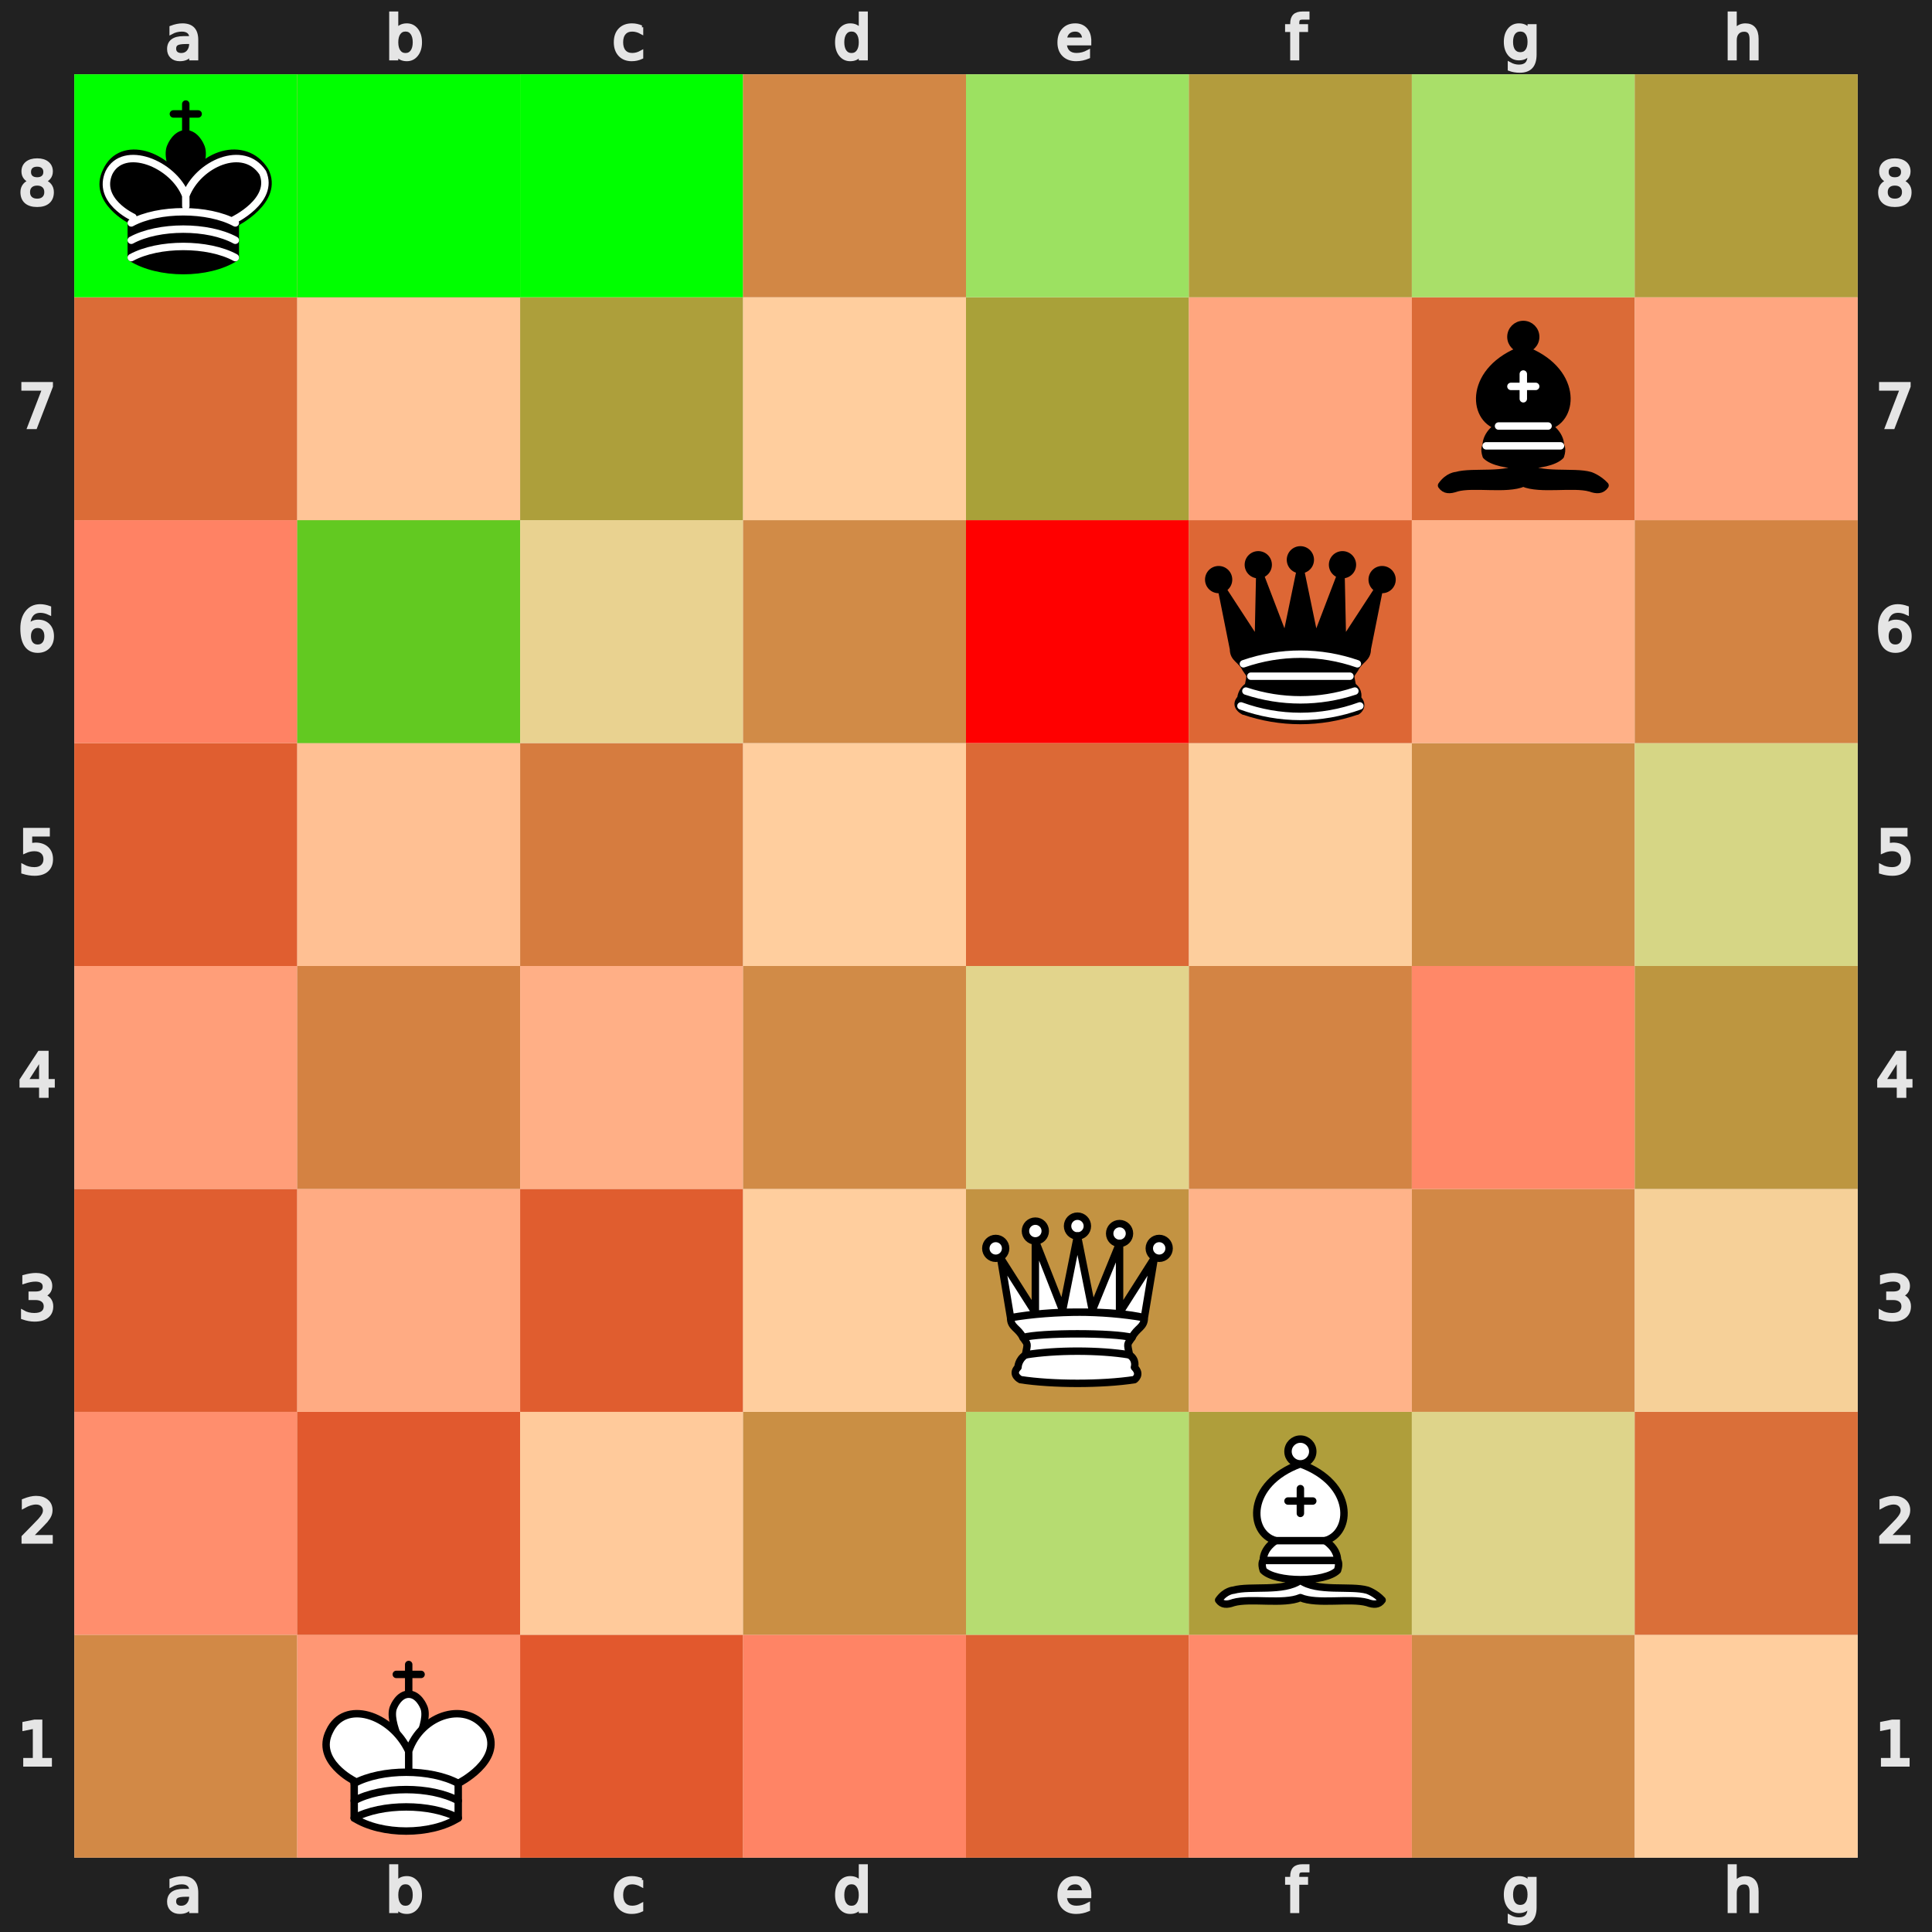
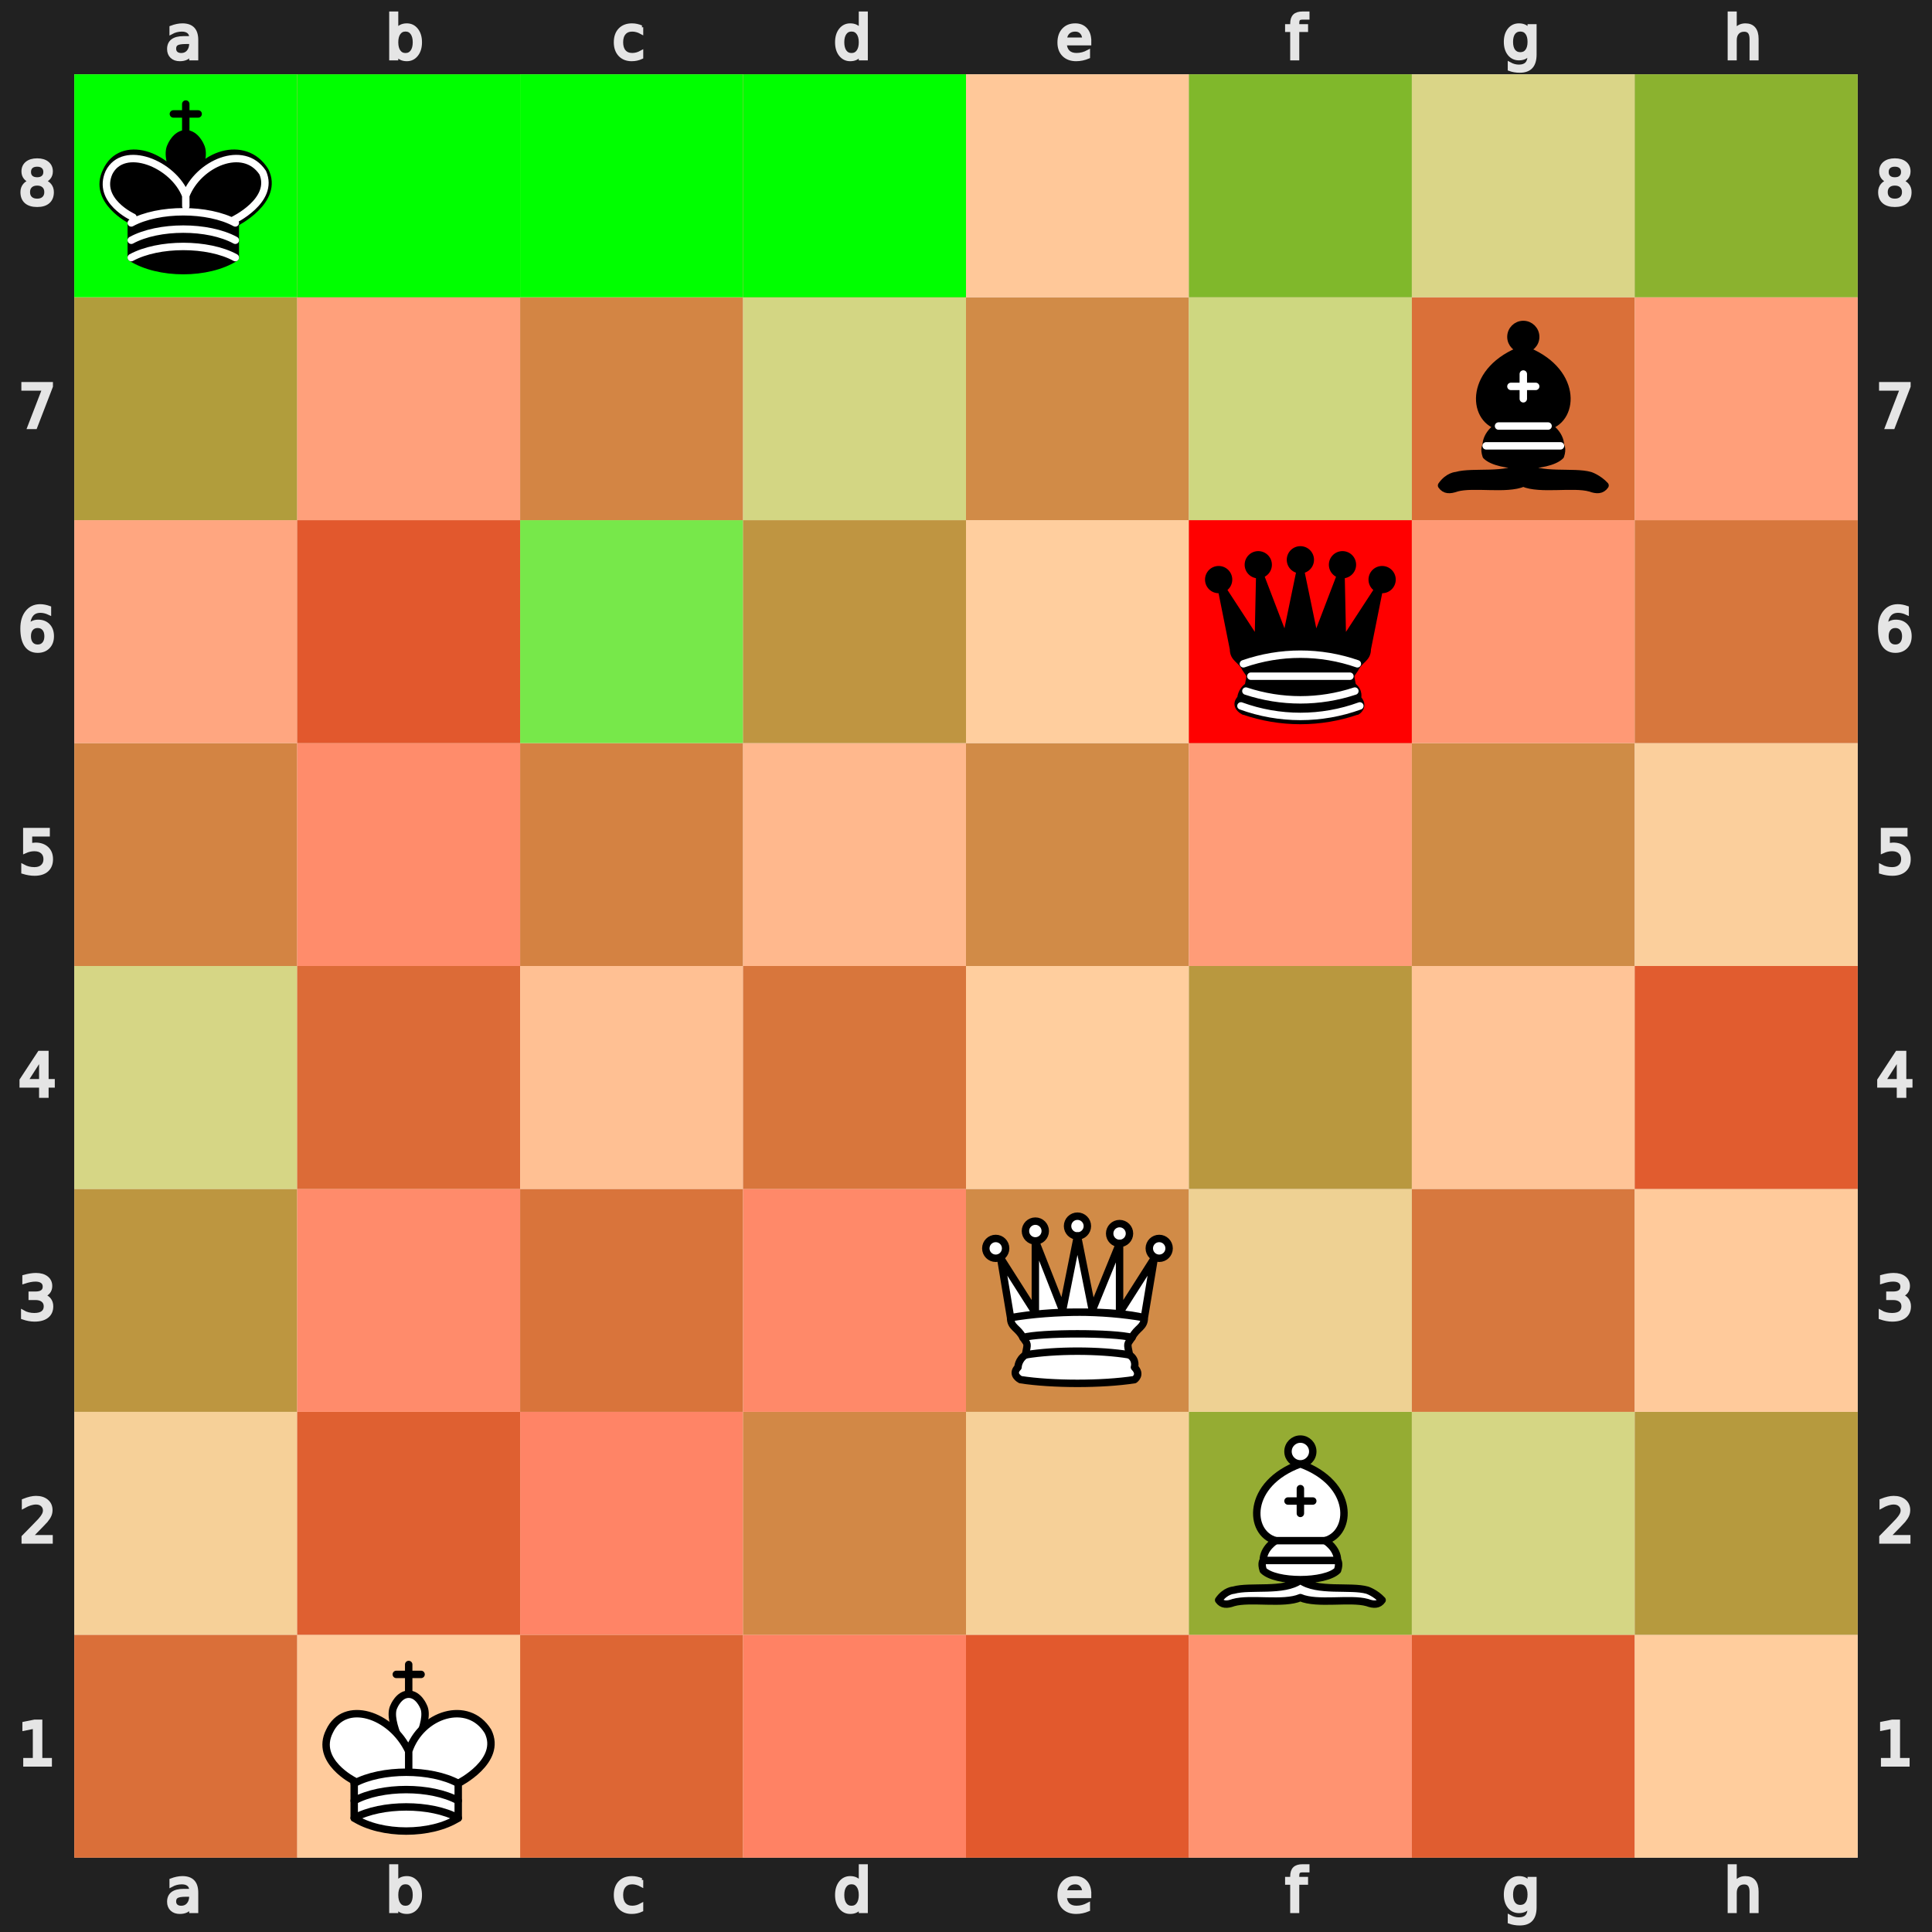
<svg xmlns="http://www.w3.org/2000/svg" xmlns:xlink="http://www.w3.org/1999/xlink" viewBox="0 0 390 390">
  <defs>
    <g id="white-bishop" class="white bishop" fill="none" fill-rule="evenodd" stroke="#000" stroke-width="1.5" stroke-linecap="round" stroke-linejoin="round">
      <g fill="#fff" stroke-linecap="butt">
        <path d="M9 36c3.39-.97 10.11.43 13.5-2 3.39 2.43 10.11 1.03 13.5 2 0 0 1.65.54 3 2-.68.97-1.65.99-3 .5-3.39-.97-10.11.46-13.5-1-3.39 1.46-10.11.03-13.5 1-1.354.49-2.323.47-3-.5 1.354-1.94 3-2 3-2zM15 32c2.5 2.5 12.5 2.5 15 0 .5-1.5 0-2 0-2 0-2.5-2.5-4-2.5-4 5.5-1.5 6-11.5-5-15.5-11 4-10.5 14-5 15.5 0 0-2.5 1.5-2.5 4 0 0-.5.5 0 2zM25 8a2.5 2.5 0 1 1-5 0 2.5 2.5 0 1 1 5 0z" />
      </g>
      <path d="M17.5 26h10M15 30h15m-7.5-14.5v5M20 18h5" stroke-linejoin="miter" />
    </g>
    <g id="white-queen" class="white queen" fill="#fff" fill-rule="evenodd" stroke="#000" stroke-width="1.5" stroke-linecap="round" stroke-linejoin="round">
      <path d="M8 12a2 2 0 1 1-4 0 2 2 0 1 1 4 0zM24.5 7.5a2 2 0 1 1-4 0 2 2 0 1 1 4 0zM41 12a2 2 0 1 1-4 0 2 2 0 1 1 4 0zM16 8.5a2 2 0 1 1-4 0 2 2 0 1 1 4 0zM33 9a2 2 0 1 1-4 0 2 2 0 1 1 4 0z" />
      <path d="M9 26c8.5-1.5 21-1.5 27 0l2-12-7 11V11l-5.5 13.5-3-15-3 15-5.5-14V25L7 14l2 12zM9 26c0 2 1.5 2 2.5 4 1 1.5 1 1 .5 3.5-1.5 1-1.5 2.5-1.5 2.5-1.5 1.5.5 2.5.5 2.5 6.5 1 16.5 1 23 0 0 0 1.5-1 0-2.5 0 0 .5-1.5-1-2.5-.5-2.5-.5-2 .5-3.5 1-2 2.5-2 2.5-4-8.5-1.5-18.5-1.5-27 0z" stroke-linecap="butt" />
      <path d="M11.5 30c3.5-1 18.5-1 22 0M12 33.5c6-1 15-1 21 0" fill="none" />
    </g>
    <g id="white-king" class="white king" fill="none" fill-rule="evenodd" stroke="#000" stroke-width="1.5" stroke-linecap="round" stroke-linejoin="round">
      <path d="M22.5 11.63V6M20 8h5" stroke-linejoin="miter" />
      <path d="M22.5 25s4.5-7.5 3-10.5c0 0-1-2.5-3-2.5s-3 2.5-3 2.5c-1.5 3 3 10.5 3 10.5" fill="#fff" stroke-linecap="butt" stroke-linejoin="miter" />
      <path d="M11.5 37c5.5 3.5 15.5 3.5 21 0v-7s9-4.5 6-10.5c-4-6.5-13.5-3.5-16 4V27v-3.5c-3.5-7.5-13-10.5-16-4-3 6 5 10 5 10V37z" fill="#fff" />
      <path d="M11.5 30c5.5-3 15.5-3 21 0m-21 3.5c5.5-3 15.5-3 21 0m-21 3.5c5.5-3 15.5-3 21 0" />
    </g>
    <g id="black-bishop" class="black bishop" fill="none" fill-rule="evenodd" stroke="#000" stroke-width="1.5" stroke-linecap="round" stroke-linejoin="round">
      <path d="M9 36c3.39-.97 10.11.43 13.5-2 3.39 2.43 10.11 1.03 13.5 2 0 0 1.65.54 3 2-.68.97-1.65.99-3 .5-3.39-.97-10.11.46-13.5-1-3.39 1.46-10.11.03-13.5 1-1.354.49-2.323.47-3-.5 1.354-1.94 3-2 3-2zm6-4c2.5 2.5 12.5 2.5 15 0 .5-1.5 0-2 0-2 0-2.5-2.5-4-2.5-4 5.5-1.5 6-11.5-5-15.5-11 4-10.5 14-5 15.5 0 0-2.5 1.5-2.5 4 0 0-.5.5 0 2zM25 8a2.5 2.5 0 1 1-5 0 2.5 2.5 0 1 1 5 0z" fill="#000" stroke-linecap="butt" />
      <path d="M17.5 26h10M15 30h15m-7.5-14.5v5M20 18h5" stroke="#fff" stroke-linejoin="miter" />
    </g>
    <g id="black-queen" class="black queen" fill="#000" fill-rule="evenodd" stroke="#000" stroke-width="1.5" stroke-linecap="round" stroke-linejoin="round">
      <g fill="#000" stroke="none">
        <circle cx="6" cy="12" r="2.75" />
        <circle cx="14" cy="9" r="2.75" />
        <circle cx="22.5" cy="8" r="2.75" />
        <circle cx="31" cy="9" r="2.75" />
        <circle cx="39" cy="12" r="2.75" />
      </g>
      <path d="M9 26c8.5-1.5 21-1.5 27 0l2.5-12.5L31 25l-.3-14.1-5.2 13.6-3-14.5-3 14.5-5.2-13.6L14 25 6.5 13.5 9 26zM9 26c0 2 1.5 2 2.5 4 1 1.5 1 1 .5 3.5-1.5 1-1.5 2.5-1.5 2.5-1.5 1.5.5 2.5.5 2.5 6.5 1 16.5 1 23 0 0 0 1.5-1 0-2.5 0 0 .5-1.5-1-2.5-.5-2.5-.5-2 .5-3.5 1-2 2.5-2 2.5-4-8.5-1.5-18.5-1.5-27 0z" stroke-linecap="butt" />
      <path d="M11 38.5a35 35 1 0 0 23 0" fill="none" stroke-linecap="butt" />
      <path d="M11 29a35 35 1 0 1 23 0M12.5 31.5h20M11.5 34.5a35 35 1 0 0 22 0M10.5 37.5a35 35 1 0 0 24 0" fill="none" stroke="#fff" />
    </g>
    <g id="black-king" class="black king" fill="none" fill-rule="evenodd" stroke="#000" stroke-width="1.5" stroke-linecap="round" stroke-linejoin="round">
      <path d="M22.5 11.63V6" stroke-linejoin="miter" />
      <path d="M22.5 25s4.5-7.5 3-10.5c0 0-1-2.5-3-2.5s-3 2.5-3 2.5c-1.5 3 3 10.5 3 10.5" fill="#000" stroke-linecap="butt" stroke-linejoin="miter" />
      <path d="M11.5 37c5.5 3.5 15.5 3.5 21 0v-7s9-4.5 6-10.5c-4-6.5-13.5-3.5-16 4V27v-3.5c-3.5-7.5-13-10.5-16-4-3 6 5 10 5 10V37z" fill="#000" />
      <path d="M20 8h5" stroke-linejoin="miter" />
      <path d="M32 29.5s8.5-4 6.03-9.65C34.15 14 25 18 22.5 24.5l.01 2.1-.01-2.1C20 18 9.906 14 6.997 19.85c-2.497 5.65 4.853 9 4.853 9M11.5 30c5.5-3 15.5-3 21 0m-21 3.5c5.5-3 15.5-3 21 0m-21 3.5c5.5-3 15.5-3 21 0" stroke="#fff" />
    </g>
  </defs>
  <rect x="7.5" y="7.5" width="375" height="375" fill="none" stroke="#212121" stroke-width="15" />
  <g transform="translate(20, 1) scale(0.75, 0.75)" fill="#e5e5e5" stroke="#e5e5e5">
    <path d="M23.328 10.016q-1.742 0-2.414.398-.672.398-.672 1.36 0 .765.5 1.218.508.445 1.375.445 1.196 0 1.914-.843.727-.852.727-2.258v-.32zm2.867-.594v4.992h-1.437v-1.328q-.492.797-1.227 1.18-.734.375-1.797.375-1.343 0-2.14-.75-.79-.758-.79-2.024 0-1.476.985-2.226.992-.75 2.953-.75h2.016V8.75q0-.992-.656-1.531-.649-.547-1.829-.547-.75 0-1.46.18-.711.18-1.368.539V6.062q.79-.304 1.532-.453.742-.156 1.445-.156 1.898 0 2.836.984.937.985.937 2.985z" />
  </g>
  <g transform="translate(20, 375) scale(0.75, 0.75)" fill="#e5e5e5" stroke="#e5e5e5">
    <path d="M23.328 10.016q-1.742 0-2.414.398-.672.398-.672 1.36 0 .765.5 1.218.508.445 1.375.445 1.196 0 1.914-.843.727-.852.727-2.258v-.32zm2.867-.594v4.992h-1.437v-1.328q-.492.797-1.227 1.18-.734.375-1.797.375-1.343 0-2.14-.75-.79-.758-.79-2.024 0-1.476.985-2.226.992-.75 2.953-.75h2.016V8.75q0-.992-.656-1.531-.649-.547-1.829-.547-.75 0-1.46.18-.711.18-1.368.539V6.062q.79-.304 1.532-.453.742-.156 1.445-.156 1.898 0 2.836.984.937.985.937 2.985z" />
  </g>
  <g transform="translate(65, 1) scale(0.75, 0.75)" fill="#e5e5e5" stroke="#e5e5e5">
    <path d="M24.922 10.047q0-1.586-.656-2.485-.649-.906-1.79-.906-1.14 0-1.796.906-.649.899-.649 2.485 0 1.586.649 2.492.656.898 1.797.898 1.14 0 1.789-.898.656-.906.656-2.492zm-4.89-3.055q.452-.781 1.14-1.156.695-.383 1.656-.383 1.594 0 2.586 1.266 1 1.265 1 3.328 0 2.062-1 3.328-.992 1.266-2.586 1.266-.96 0-1.656-.375-.688-.383-1.14-1.164v1.312h-1.446V2.258h1.445z" />
  </g>
  <g transform="translate(65, 375) scale(0.75, 0.75)" fill="#e5e5e5" stroke="#e5e5e5">
    <path d="M24.922 10.047q0-1.586-.656-2.485-.649-.906-1.79-.906-1.14 0-1.796.906-.649.899-.649 2.485 0 1.586.649 2.492.656.898 1.797.898 1.14 0 1.789-.898.656-.906.656-2.492zm-4.89-3.055q.452-.781 1.14-1.156.695-.383 1.656-.383 1.594 0 2.586 1.266 1 1.265 1 3.328 0 2.062-1 3.328-.992 1.266-2.586 1.266-.96 0-1.656-.375-.688-.383-1.14-1.164v1.312h-1.446V2.258h1.445z" />
  </g>
  <g transform="translate(110, 1) scale(0.75, 0.75)" fill="#e5e5e5" stroke="#e5e5e5">
    <path d="M25.96 6v1.344q-.608-.336-1.226-.5-.609-.172-1.234-.172-1.398 0-2.172.89-.773.883-.773 2.485 0 1.601.773 2.492.774.883 2.172.883.625 0 1.234-.164.618-.172 1.227-.508v1.328q-.602.281-1.25.422-.64.14-1.367.14-1.977 0-3.14-1.242-1.165-1.242-1.165-3.351 0-2.14 1.172-3.367 1.18-1.227 3.227-1.227.664 0 1.296.14.633.134 1.227.407z" />
  </g>
  <g transform="translate(110, 375) scale(0.75, 0.75)" fill="#e5e5e5" stroke="#e5e5e5">
    <path d="M25.96 6v1.344q-.608-.336-1.226-.5-.609-.172-1.234-.172-1.398 0-2.172.89-.773.883-.773 2.485 0 1.601.773 2.492.774.883 2.172.883.625 0 1.234-.164.618-.172 1.227-.508v1.328q-.602.281-1.25.422-.64.14-1.367.14-1.977 0-3.14-1.242-1.165-1.242-1.165-3.351 0-2.14 1.172-3.367 1.18-1.227 3.227-1.227.664 0 1.296.14.633.134 1.227.407z" />
  </g>
  <g transform="translate(155, 1) scale(0.75, 0.75)" fill="#e5e5e5" stroke="#e5e5e5">
    <path d="M24.973 6.992V2.258h1.437v12.156h-1.437v-1.312q-.453.78-1.149 1.164-.687.375-1.656.375-1.586 0-2.586-1.266-.992-1.266-.992-3.328 0-2.063.992-3.328 1-1.266 2.586-1.266.969 0 1.656.383.696.375 1.149 1.156zm-4.899 3.055q0 1.586.649 2.492.656.898 1.797.898 1.14 0 1.796-.898.657-.906.657-2.492 0-1.586-.657-2.485-.656-.906-1.796-.906-1.141 0-1.797.906-.649.899-.649 2.485z" />
  </g>
  <g transform="translate(155, 375) scale(0.75, 0.75)" fill="#e5e5e5" stroke="#e5e5e5">
    <path d="M24.973 6.992V2.258h1.437v12.156h-1.437v-1.312q-.453.78-1.149 1.164-.687.375-1.656.375-1.586 0-2.586-1.266-.992-1.266-.992-3.328 0-2.063.992-3.328 1-1.266 2.586-1.266.969 0 1.656.383.696.375 1.149 1.156zm-4.899 3.055q0 1.586.649 2.492.656.898 1.797.898 1.14 0 1.796-.898.657-.906.657-2.492 0-1.586-.657-2.485-.656-.906-1.796-.906-1.141 0-1.797.906-.649.899-.649 2.485z" />
  </g>
  <g transform="translate(200, 1) scale(0.75, 0.75)" fill="#e5e5e5" stroke="#e5e5e5">
    <path d="M26.555 9.68v.703h-6.61q.094 1.484.89 2.265.806.774 2.235.774.828 0 1.602-.203.781-.203 1.547-.61v1.36q-.774.328-1.586.5-.813.172-1.649.172-2.093 0-3.32-1.22-1.219-1.218-1.219-3.296 0-2.148 1.157-3.406 1.164-1.266 3.132-1.266 1.766 0 2.79 1.14 1.03 1.134 1.03 3.087zm-1.438-.422q-.015-1.18-.664-1.883-.64-.703-1.703-.703-1.203 0-1.93.68-.718.68-.828 1.914z" />
  </g>
  <g transform="translate(200, 375) scale(0.75, 0.75)" fill="#e5e5e5" stroke="#e5e5e5">
    <path d="M26.555 9.68v.703h-6.61q.094 1.484.89 2.265.806.774 2.235.774.828 0 1.602-.203.781-.203 1.547-.61v1.36q-.774.328-1.586.5-.813.172-1.649.172-2.093 0-3.32-1.22-1.219-1.218-1.219-3.296 0-2.148 1.157-3.406 1.164-1.266 3.132-1.266 1.766 0 2.79 1.14 1.03 1.134 1.03 3.087zm-1.438-.422q-.015-1.18-.664-1.883-.64-.703-1.703-.703-1.203 0-1.93.68-.718.68-.828 1.914z" />
  </g>
  <g transform="translate(245, 1) scale(0.75, 0.75)" fill="#e5e5e5" stroke="#e5e5e5">
    <path d="M25.285 2.258v1.195H23.91q-.773 0-1.078.313-.297.312-.297 1.125v.773h2.367v1.117h-2.367v7.633H21.09V6.781h-1.375V5.664h1.375v-.61q0-1.46.68-2.124.68-.672 2.156-.672z" />
  </g>
  <g transform="translate(245, 375) scale(0.75, 0.75)" fill="#e5e5e5" stroke="#e5e5e5">
    <path d="M25.285 2.258v1.195H23.91q-.773 0-1.078.313-.297.312-.297 1.125v.773h2.367v1.117h-2.367v7.633H21.09V6.781h-1.375V5.664h1.375v-.61q0-1.46.68-2.124.68-.672 2.156-.672z" />
  </g>
  <g transform="translate(290, 1) scale(0.75, 0.75)" fill="#e5e5e5" stroke="#e5e5e5">
    <path d="M24.973 9.937q0-1.562-.649-2.421-.64-.86-1.804-.86-1.157 0-1.805.86-.64.859-.64 2.421 0 1.555.64 2.415.648.859 1.805.859 1.164 0 1.804-.86.649-.859.649-2.414zm1.437 3.391q0 2.234-.992 3.32-.992 1.094-3.04 1.094-.757 0-1.429-.117-.672-.11-1.304-.344v-1.398q.632.344 1.25.508.617.164 1.257.164 1.414 0 2.118-.743.703-.734.703-2.226v-.711q-.446.773-1.141 1.156-.695.383-1.664.383-1.61 0-2.594-1.227-.984-1.226-.984-3.25 0-2.03.984-3.257.985-1.227 2.594-1.227.969 0 1.664.383t1.14 1.156V5.664h1.438z" />
  </g>
  <g transform="translate(290, 375) scale(0.75, 0.75)" fill="#e5e5e5" stroke="#e5e5e5">
    <path d="M24.973 9.937q0-1.562-.649-2.421-.64-.86-1.804-.86-1.157 0-1.805.86-.64.859-.64 2.421 0 1.555.64 2.415.648.859 1.805.859 1.164 0 1.804-.86.649-.859.649-2.414zm1.437 3.391q0 2.234-.992 3.32-.992 1.094-3.04 1.094-.757 0-1.429-.117-.672-.11-1.304-.344v-1.398q.632.344 1.25.508.617.164 1.257.164 1.414 0 2.118-.743.703-.734.703-2.226v-.711q-.446.773-1.141 1.156-.695.383-1.664.383-1.61 0-2.594-1.227-.984-1.226-.984-3.25 0-2.03.984-3.257.985-1.227 2.594-1.227.969 0 1.664.383t1.14 1.156V5.664h1.438z" />
  </g>
  <g transform="translate(335, 1) scale(0.75, 0.75)" fill="#e5e5e5" stroke="#e5e5e5">
    <path d="M26.164 9.133v5.281h-1.437V9.18q0-1.243-.485-1.86-.484-.617-1.453-.617-1.164 0-1.836.742-.672.742-.672 2.024v4.945h-1.445V2.258h1.445v4.765q.516-.789 1.211-1.18.703-.39 1.617-.39 1.508 0 2.282.938.773.93.773 2.742z" />
  </g>
  <g transform="translate(335, 375) scale(0.75, 0.75)" fill="#e5e5e5" stroke="#e5e5e5">
    <path d="M26.164 9.133v5.281h-1.437V9.18q0-1.243-.485-1.86-.484-.617-1.453-.617-1.164 0-1.836.742-.672.742-.672 2.024v4.945h-1.445V2.258h1.445v4.765q.516-.789 1.211-1.18.703-.39 1.617-.39 1.508 0 2.282.938.773.93.773 2.742z" />
  </g>
  <g transform="translate(0, 335) scale(0.75, 0.75)" fill="#e5e5e5" stroke="#e5e5e5">
    <path d="M6.754 26.996h2.578v-8.898l-2.805.562v-1.437l2.79-.563h1.578v10.336h2.578v1.328h-6.72z" />
  </g>
  <g transform="translate(375, 335) scale(0.75, 0.75)" fill="#e5e5e5" stroke="#e5e5e5">
    <path d="M6.754 26.996h2.578v-8.898l-2.805.562v-1.437l2.79-.563h1.578v10.336h2.578v1.328h-6.72z" />
  </g>
  <g transform="translate(0, 290) scale(0.75, 0.75)" fill="#e5e5e5" stroke="#e5e5e5">
    <path d="M8.195 26.996h5.508v1.328H6.297v-1.328q.898-.93 2.445-2.492 1.555-1.57 1.953-2.024.758-.851 1.055-1.437.305-.594.305-1.164 0-.93-.657-1.516-.648-.586-1.695-.586-.742 0-1.57.258-.82.258-1.758.781v-1.593q.953-.383 1.781-.578.828-.196 1.516-.196 1.812 0 2.89.906 1.079.907 1.079 2.422 0 .72-.274 1.368-.265.64-.976 1.515-.196.227-1.243 1.313-1.046 1.078-2.953 3.023z" />
  </g>
  <g transform="translate(375, 290) scale(0.75, 0.75)" fill="#e5e5e5" stroke="#e5e5e5">
    <path d="M8.195 26.996h5.508v1.328H6.297v-1.328q.898-.93 2.445-2.492 1.555-1.57 1.953-2.024.758-.851 1.055-1.437.305-.594.305-1.164 0-.93-.657-1.516-.648-.586-1.695-.586-.742 0-1.57.258-.82.258-1.758.781v-1.593q.953-.383 1.781-.578.828-.196 1.516-.196 1.812 0 2.89.906 1.079.907 1.079 2.422 0 .72-.274 1.368-.265.64-.976 1.515-.196.227-1.243 1.313-1.046 1.078-2.953 3.023z" />
  </g>
  <g transform="translate(0, 245) scale(0.75, 0.75)" fill="#e5e5e5" stroke="#e5e5e5">
    <path d="M11.434 22.035q1.132.242 1.765 1.008.64.766.64 1.89 0 1.727-1.187 2.672-1.187.946-3.375.946-.734 0-1.515-.149-.774-.14-1.602-.43V26.45q.656.383 1.438.578.78.196 1.632.196 1.485 0 2.258-.586.782-.586.782-1.703 0-1.032-.727-1.61-.719-.586-2.008-.586h-1.36v-1.297h1.423q1.164 0 1.78-.46.618-.47.618-1.344 0-.899-.64-1.375-.633-.485-1.82-.485-.65 0-1.391.141-.743.14-1.633.437V16.95q.898-.25 1.68-.375.788-.125 1.484-.125 1.797 0 2.844.82 1.046.813 1.046 2.204 0 .968-.554 1.64-.555.664-1.578.922z" />
  </g>
  <g transform="translate(375, 245) scale(0.75, 0.75)" fill="#e5e5e5" stroke="#e5e5e5">
    <path d="M11.434 22.035q1.132.242 1.765 1.008.64.766.64 1.89 0 1.727-1.187 2.672-1.187.946-3.375.946-.734 0-1.515-.149-.774-.14-1.602-.43V26.45q.656.383 1.438.578.78.196 1.632.196 1.485 0 2.258-.586.782-.586.782-1.703 0-1.032-.727-1.61-.719-.586-2.008-.586h-1.36v-1.297h1.423q1.164 0 1.78-.46.618-.47.618-1.344 0-.899-.64-1.375-.633-.485-1.82-.485-.65 0-1.391.141-.743.14-1.633.437V16.95q.898-.25 1.68-.375.788-.125 1.484-.125 1.797 0 2.844.82 1.046.813 1.046 2.204 0 .968-.554 1.64-.555.664-1.578.922z" />
  </g>
  <g transform="translate(0, 200) scale(0.75, 0.75)" fill="#e5e5e5" stroke="#e5e5e5">
    <path d="M11.016 18.035L7.03 24.262h3.985zm-.414-1.375h1.984v7.602h1.664v1.312h-1.664v2.75h-1.57v-2.75H5.75v-1.523z" />
  </g>
  <g transform="translate(375, 200) scale(0.75, 0.75)" fill="#e5e5e5" stroke="#e5e5e5">
    <path d="M11.016 18.035L7.03 24.262h3.985zm-.414-1.375h1.984v7.602h1.664v1.312h-1.664v2.75h-1.57v-2.75H5.75v-1.523z" />
  </g>
  <g transform="translate(0, 155) scale(0.75, 0.75)" fill="#e5e5e5" stroke="#e5e5e5">
    <path d="M6.719 16.66h6.195v1.328h-4.75v2.86q.344-.118.688-.172.343-.063.687-.063 1.953 0 3.094 1.07 1.14 1.07 1.14 2.899 0 1.883-1.171 2.93-1.172 1.039-3.305 1.039-.735 0-1.5-.125-.758-.125-1.57-.375v-1.586q.703.383 1.453.57.75.188 1.586.188 1.351 0 2.14-.711.79-.711.79-1.93 0-1.219-.79-1.93-.789-.71-2.14-.71-.633 0-1.266.14-.625.14-1.281.438z" />
  </g>
  <g transform="translate(375, 155) scale(0.75, 0.75)" fill="#e5e5e5" stroke="#e5e5e5">
    <path d="M6.719 16.66h6.195v1.328h-4.75v2.86q.344-.118.688-.172.343-.063.687-.063 1.953 0 3.094 1.07 1.14 1.07 1.14 2.899 0 1.883-1.171 2.93-1.172 1.039-3.305 1.039-.735 0-1.5-.125-.758-.125-1.57-.375v-1.586q.703.383 1.453.57.75.188 1.586.188 1.351 0 2.14-.711.79-.711.79-1.93 0-1.219-.79-1.93-.789-.71-2.14-.71-.633 0-1.266.14-.625.14-1.281.438z" />
  </g>
  <g transform="translate(0, 110) scale(0.75, 0.75)" fill="#e5e5e5" stroke="#e5e5e5">
    <path d="M10.137 21.863q-1.063 0-1.688.727-.617.726-.617 1.992 0 1.258.617 1.992.625.727 1.688.727 1.062 0 1.68-.727.624-.734.624-1.992 0-1.266-.625-1.992-.617-.727-1.68-.727zm3.133-4.945v1.437q-.594-.28-1.204-.43-.601-.148-1.195-.148-1.562 0-2.39 1.055-.82 1.055-.938 3.188.46-.68 1.156-1.04.696-.367 1.531-.367 1.758 0 2.774 1.07 1.023 1.063 1.023 2.899 0 1.797-1.062 2.883-1.063 1.086-2.828 1.086-2.024 0-3.094-1.547-1.07-1.555-1.07-4.5 0-2.766 1.312-4.406 1.313-1.649 3.524-1.649.593 0 1.195.117.61.118 1.266.352z" />
  </g>
  <g transform="translate(375, 110) scale(0.75, 0.75)" fill="#e5e5e5" stroke="#e5e5e5">
    <path d="M10.137 21.863q-1.063 0-1.688.727-.617.726-.617 1.992 0 1.258.617 1.992.625.727 1.688.727 1.062 0 1.68-.727.624-.734.624-1.992 0-1.266-.625-1.992-.617-.727-1.68-.727zm3.133-4.945v1.437q-.594-.28-1.204-.43-.601-.148-1.195-.148-1.562 0-2.39 1.055-.82 1.055-.938 3.188.46-.68 1.156-1.04.696-.367 1.531-.367 1.758 0 2.774 1.07 1.023 1.063 1.023 2.899 0 1.797-1.062 2.883-1.063 1.086-2.828 1.086-2.024 0-3.094-1.547-1.07-1.555-1.07-4.5 0-2.766 1.312-4.406 1.313-1.649 3.524-1.649.593 0 1.195.117.61.118 1.266.352z" />
  </g>
  <g transform="translate(0, 65) scale(0.75, 0.75)" fill="#e5e5e5" stroke="#e5e5e5">
    <path d="M6.25 16.66h7.5v.672L9.516 28.324H7.867l3.985-10.336H6.25z" />
  </g>
  <g transform="translate(375, 65) scale(0.75, 0.75)" fill="#e5e5e5" stroke="#e5e5e5">
    <path d="M6.25 16.66h7.5v.672L9.516 28.324H7.867l3.985-10.336H6.25z" />
  </g>
  <g transform="translate(0, 20) scale(0.75, 0.75)" fill="#e5e5e5" stroke="#e5e5e5">
    <path d="M10 22.785q-1.125 0-1.773.602-.641.601-.641 1.656t.64 1.656q.649.602 1.774.602t1.773-.602q.649-.61.649-1.656 0-1.055-.649-1.656-.64-.602-1.773-.602zm-1.578-.672q-1.016-.25-1.586-.945-.563-.695-.563-1.695 0-1.399.993-2.211 1-.813 2.734-.813 1.742 0 2.734.813.993.812.993 2.21 0 1-.57 1.696-.563.695-1.571.945 1.14.266 1.773 1.04.641.773.641 1.89 0 1.695-1.04 2.602-1.03.906-2.96.906t-2.969-.906Q6 26.738 6 25.043q0-1.117.64-1.89.641-.774 1.782-1.04zm-.578-2.492q0 .906.562 1.414.57.508 1.594.508 1.016 0 1.586-.508.578-.508.578-1.414 0-.906-.578-1.414-.57-.508-1.586-.508-1.023 0-1.594.508-.562.508-.562 1.414z" />
  </g>
  <g transform="translate(375, 20) scale(0.75, 0.75)" fill="#e5e5e5" stroke="#e5e5e5">
    <path d="M10 22.785q-1.125 0-1.773.602-.641.601-.641 1.656t.64 1.656q.649.602 1.774.602t1.773-.602q.649-.61.649-1.656 0-1.055-.649-1.656-.64-.602-1.773-.602zm-1.578-.672q-1.016-.25-1.586-.945-.563-.695-.563-1.695 0-1.399.993-2.211 1-.813 2.734-.813 1.742 0 2.734.813.993.812.993 2.21 0 1-.57 1.696-.563.695-1.571.945 1.14.266 1.773 1.04.641.773.641 1.89 0 1.695-1.04 2.602-1.03.906-2.96.906t-2.969-.906Q6 26.738 6 25.043q0-1.117.64-1.89.641-.774 1.782-1.04zm-.578-2.492q0 .906.562 1.414.57.508 1.594.508 1.016 0 1.586-.508.578-.508.578-1.414 0-.906-.578-1.414-.57-.508-1.586-.508-1.023 0-1.594.508-.562.508-.562 1.414z" />
  </g>
  <rect x="15" y="330" width="45" height="45" class="square dark a1" stroke="none" fill="#d18b47" />
-   <rect x="15" y="330" width="45" height="45" stroke="none" fill="rgba(255, 0, 0, 0.018)" />
+   <rect x="15" y="330" width="45" height="45" stroke="none" fill="rgba(255, 0, 0, 0.202)" />
  <rect x="60" y="330" width="45" height="45" class="square light b1" stroke="none" fill="#ffce9e" />
-   <rect x="60" y="330" width="45" height="45" stroke="none" fill="rgba(255, 0, 0, 0.266)" />
+   <rect x="60" y="330" width="45" height="45" stroke="none" fill="rgba(255, 0, 0, 0.018)" />
  <rect x="105" y="330" width="45" height="45" class="square dark c1" stroke="none" fill="#d18b47" />
-   <rect x="105" y="330" width="45" height="45" stroke="none" fill="rgba(255, 0, 0, 0.371)" />
+   <rect x="105" y="330" width="45" height="45" stroke="none" fill="rgba(255, 0, 0, 0.266)" />
  <rect x="150" y="330" width="45" height="45" class="square light d1" stroke="none" fill="#ffce9e" />
-   <rect x="150" y="330" width="45" height="45" stroke="none" fill="rgba(255, 0, 0, 0.36)" />
+   <rect x="150" y="330" width="45" height="45" stroke="none" fill="rgba(255, 0, 0, 0.371)" />
  <rect x="195" y="330" width="45" height="45" class="square dark e1" stroke="none" fill="#d18b47" />
-   <rect x="195" y="330" width="45" height="45" stroke="none" fill="rgba(255, 0, 0, 0.287)" />
+   <rect x="195" y="330" width="45" height="45" stroke="none" fill="rgba(255, 0, 0, 0.36)" />
  <rect x="240" y="330" width="45" height="45" class="square light f1" stroke="none" fill="#ffce9e" />
-   <rect x="240" y="330" width="45" height="45" stroke="none" fill="rgba(255, 0, 0, 0.332)" />
+   <rect x="240" y="330" width="45" height="45" stroke="none" fill="rgba(255, 0, 0, 0.287)" />
  <rect x="285" y="330" width="45" height="45" class="square dark g1" stroke="none" fill="#d18b47" />
-   <rect x="285" y="330" width="45" height="45" stroke="none" fill="rgba(255, 0, 0, 0.006)" />
+   <rect x="285" y="330" width="45" height="45" stroke="none" fill="rgba(255, 0, 0, 0.332)" />
  <rect x="330" y="330" width="45" height="45" class="square light h1" stroke="none" fill="#ffce9e" />
-   <rect x="330" y="330" width="45" height="45" stroke="none" fill="rgba(255, 0, 0, 0.0)" />
+   <rect x="330" y="330" width="45" height="45" stroke="none" fill="rgba(255, 0, 0, 0.006)" />
  <rect x="15" y="285" width="45" height="45" class="square light a2" stroke="none" fill="#ffce9e" />
-   <rect x="15" y="285" width="45" height="45" stroke="none" fill="rgba(255, 0, 0, 0.31)" />
+   <rect x="15" y="285" width="45" height="45" stroke="none" fill="rgba(0, 255, 0, 0.036)" />
  <rect x="60" y="285" width="45" height="45" class="square dark b2" stroke="none" fill="#d18b47" />
-   <rect x="60" y="285" width="45" height="45" stroke="none" fill="rgba(255, 0, 0, 0.357)" />
+   <rect x="60" y="285" width="45" height="45" stroke="none" fill="rgba(255, 0, 0, 0.31)" />
  <rect x="105" y="285" width="45" height="45" class="square light c2" stroke="none" fill="#ffce9e" />
-   <rect x="105" y="285" width="45" height="45" stroke="none" fill="rgba(255, 0, 0, 0.02)" />
+   <rect x="105" y="285" width="45" height="45" stroke="none" fill="rgba(255, 0, 0, 0.357)" />
  <rect x="150" y="285" width="45" height="45" class="square dark d2" stroke="none" fill="#d18b47" />
-   <rect x="150" y="285" width="45" height="45" stroke="none" fill="rgba(0, 255, 0, 0.039)" />
+   <rect x="150" y="285" width="45" height="45" stroke="none" fill="rgba(255, 0, 0, 0.02)" />
  <rect x="195" y="285" width="45" height="45" class="square light e2" stroke="none" fill="#ffce9e" />
-   <rect x="195" y="285" width="45" height="45" stroke="none" fill="rgba(0, 255, 0, 0.287)" />
+   <rect x="195" y="285" width="45" height="45" stroke="none" fill="rgba(0, 255, 0, 0.039)" />
  <rect x="240" y="285" width="45" height="45" class="square dark f2" stroke="none" fill="#d18b47" />
-   <rect x="240" y="285" width="45" height="45" stroke="none" fill="rgba(0, 255, 0, 0.167)" />
+   <rect x="240" y="285" width="45" height="45" stroke="none" fill="rgba(0, 255, 0, 0.287)" />
  <rect x="285" y="285" width="45" height="45" class="square light g2" stroke="none" fill="#ffce9e" />
-   <rect x="285" y="285" width="45" height="45" stroke="none" fill="rgba(0, 255, 0, 0.131)" />
+   <rect x="285" y="285" width="45" height="45" stroke="none" fill="rgba(0, 255, 0, 0.167)" />
  <rect x="330" y="285" width="45" height="45" class="square dark h2" stroke="none" fill="#d18b47" />
-   <rect x="330" y="285" width="45" height="45" stroke="none" fill="rgba(255, 0, 0, 0.202)" />
+   <rect x="330" y="285" width="45" height="45" stroke="none" fill="rgba(0, 255, 0, 0.131)" />
  <rect x="15" y="240" width="45" height="45" class="square dark a3" stroke="none" fill="#d18b47" />
-   <rect x="15" y="240" width="45" height="45" stroke="none" fill="rgba(255, 0, 0, 0.327)" />
+   <rect x="15" y="240" width="45" height="45" stroke="none" fill="rgba(0, 255, 0, 0.1)" />
  <rect x="60" y="240" width="45" height="45" class="square light b3" stroke="none" fill="#ffce9e" />
-   <rect x="60" y="240" width="45" height="45" stroke="none" fill="rgba(255, 0, 0, 0.171)" />
+   <rect x="60" y="240" width="45" height="45" stroke="none" fill="rgba(255, 0, 0, 0.327)" />
  <rect x="105" y="240" width="45" height="45" class="square dark c3" stroke="none" fill="#d18b47" />
-   <rect x="105" y="240" width="45" height="45" stroke="none" fill="rgba(255, 0, 0, 0.335)" />
+   <rect x="105" y="240" width="45" height="45" stroke="none" fill="rgba(255, 0, 0, 0.171)" />
  <rect x="150" y="240" width="45" height="45" class="square light d3" stroke="none" fill="#ffce9e" />
-   <rect x="150" y="240" width="45" height="45" stroke="none" fill="rgba(255, 0, 0, 0.0)" />
+   <rect x="150" y="240" width="45" height="45" stroke="none" fill="rgba(255, 0, 0, 0.335)" />
  <rect x="195" y="240" width="45" height="45" class="square dark e3" stroke="none" fill="#d18b47" />
-   <rect x="195" y="240" width="45" height="45" stroke="none" fill="rgba(0, 255, 0, 0.067)" />
+   <rect x="195" y="240" width="45" height="45" stroke="none" fill="rgba(255, 0, 0, 0.0)" />
  <rect x="240" y="240" width="45" height="45" class="square light f3" stroke="none" fill="#ffce9e" />
-   <rect x="240" y="240" width="45" height="45" stroke="none" fill="rgba(255, 0, 0, 0.136)" />
+   <rect x="240" y="240" width="45" height="45" stroke="none" fill="rgba(0, 255, 0, 0.067)" />
  <rect x="285" y="240" width="45" height="45" class="square dark g3" stroke="none" fill="#d18b47" />
-   <rect x="285" y="240" width="45" height="45" stroke="none" fill="rgba(255, 0, 0, 0.021)" />
+   <rect x="285" y="240" width="45" height="45" stroke="none" fill="rgba(255, 0, 0, 0.136)" />
  <rect x="330" y="240" width="45" height="45" class="square light h3" stroke="none" fill="#ffce9e" />
-   <rect x="330" y="240" width="45" height="45" stroke="none" fill="rgba(0, 255, 0, 0.036)" />
+   <rect x="330" y="240" width="45" height="45" stroke="none" fill="rgba(255, 0, 0, 0.021)" />
  <rect x="15" y="195" width="45" height="45" class="square light a4" stroke="none" fill="#ffce9e" />
-   <rect x="15" y="195" width="45" height="45" stroke="none" fill="rgba(255, 0, 0, 0.232)" />
+   <rect x="15" y="195" width="45" height="45" stroke="none" fill="rgba(0, 255, 0, 0.164)" />
  <rect x="60" y="195" width="45" height="45" class="square dark b4" stroke="none" fill="#d18b47" />
-   <rect x="60" y="195" width="45" height="45" stroke="none" fill="rgba(255, 0, 0, 0.068)" />
+   <rect x="60" y="195" width="45" height="45" stroke="none" fill="rgba(255, 0, 0, 0.232)" />
  <rect x="105" y="195" width="45" height="45" class="square light c4" stroke="none" fill="#ffce9e" />
-   <rect x="105" y="195" width="45" height="45" stroke="none" fill="rgba(255, 0, 0, 0.15)" />
+   <rect x="105" y="195" width="45" height="45" stroke="none" fill="rgba(255, 0, 0, 0.068)" />
  <rect x="150" y="195" width="45" height="45" class="square dark d4" stroke="none" fill="#d18b47" />
-   <rect x="150" y="195" width="45" height="45" stroke="none" fill="rgba(255, 0, 0, 0.0)" />
+   <rect x="150" y="195" width="45" height="45" stroke="none" fill="rgba(255, 0, 0, 0.15)" />
  <rect x="195" y="195" width="45" height="45" class="square light e4" stroke="none" fill="#ffce9e" />
-   <rect x="195" y="195" width="45" height="45" stroke="none" fill="rgba(0, 255, 0, 0.117)" />
+   <rect x="195" y="195" width="45" height="45" stroke="none" fill="rgba(255, 0, 0, 0.0)" />
  <rect x="240" y="195" width="45" height="45" class="square dark f4" stroke="none" fill="#d18b47" />
-   <rect x="240" y="195" width="45" height="45" stroke="none" fill="rgba(255, 0, 0, 0.05)" />
+   <rect x="240" y="195" width="45" height="45" stroke="none" fill="rgba(0, 255, 0, 0.117)" />
  <rect x="285" y="195" width="45" height="45" class="square light g4" stroke="none" fill="#ffce9e" />
-   <rect x="285" y="195" width="45" height="45" stroke="none" fill="rgba(255, 0, 0, 0.341)" />
+   <rect x="285" y="195" width="45" height="45" stroke="none" fill="rgba(255, 0, 0, 0.05)" />
  <rect x="330" y="195" width="45" height="45" class="square dark h4" stroke="none" fill="#d18b47" />
-   <rect x="330" y="195" width="45" height="45" stroke="none" fill="rgba(0, 255, 0, 0.1)" />
+   <rect x="330" y="195" width="45" height="45" stroke="none" fill="rgba(255, 0, 0, 0.341)" />
  <rect x="15" y="150" width="45" height="45" class="square dark a5" stroke="none" fill="#d18b47" />
-   <rect x="15" y="150" width="45" height="45" stroke="none" fill="rgba(255, 0, 0, 0.324)" />
+   <rect x="15" y="150" width="45" height="45" stroke="none" fill="rgba(255, 0, 0, 0.052)" />
  <rect x="60" y="150" width="45" height="45" class="square light b5" stroke="none" fill="#ffce9e" />
-   <rect x="60" y="150" width="45" height="45" stroke="none" fill="rgba(255, 0, 0, 0.068)" />
+   <rect x="60" y="150" width="45" height="45" stroke="none" fill="rgba(255, 0, 0, 0.324)" />
  <rect x="105" y="150" width="45" height="45" class="square dark c5" stroke="none" fill="#d18b47" />
-   <rect x="105" y="150" width="45" height="45" stroke="none" fill="rgba(255, 0, 0, 0.107)" />
+   <rect x="105" y="150" width="45" height="45" stroke="none" fill="rgba(255, 0, 0, 0.068)" />
  <rect x="150" y="150" width="45" height="45" class="square light d5" stroke="none" fill="#ffce9e" />
-   <rect x="150" y="150" width="45" height="45" stroke="none" fill="rgba(255, 0, 0, 0.0)" />
+   <rect x="150" y="150" width="45" height="45" stroke="none" fill="rgba(255, 0, 0, 0.107)" />
  <rect x="195" y="150" width="45" height="45" class="square dark e5" stroke="none" fill="#d18b47" />
-   <rect x="195" y="150" width="45" height="45" stroke="none" fill="rgba(255, 0, 0, 0.245)" />
+   <rect x="195" y="150" width="45" height="45" stroke="none" fill="rgba(255, 0, 0, 0.0)" />
  <rect x="240" y="150" width="45" height="45" class="square light f5" stroke="none" fill="#ffce9e" />
-   <rect x="240" y="150" width="45" height="45" stroke="none" fill="rgba(0, 255, 0, 0.01)" />
+   <rect x="240" y="150" width="45" height="45" stroke="none" fill="rgba(255, 0, 0, 0.245)" />
  <rect x="285" y="150" width="45" height="45" class="square dark g5" stroke="none" fill="#d18b47" />
-   <rect x="285" y="150" width="45" height="45" stroke="none" fill="rgba(0, 255, 0, 0.019)" />
+   <rect x="285" y="150" width="45" height="45" stroke="none" fill="rgba(0, 255, 0, 0.01)" />
  <rect x="330" y="150" width="45" height="45" class="square light h5" stroke="none" fill="#ffce9e" />
-   <rect x="330" y="150" width="45" height="45" stroke="none" fill="rgba(0, 255, 0, 0.164)" />
+   <rect x="330" y="150" width="45" height="45" stroke="none" fill="rgba(0, 255, 0, 0.019)" />
  <rect x="15" y="105" width="45" height="45" class="square light a6" stroke="none" fill="#ffce9e" />
-   <rect x="15" y="105" width="45" height="45" stroke="none" fill="rgba(255, 0, 0, 0.368)" />
+   <rect x="15" y="105" width="45" height="45" stroke="none" fill="rgba(255, 0, 0, 0.194)" />
  <rect x="60" y="105" width="45" height="45" class="square dark b6" stroke="none" fill="#d18b47" />
-   <rect x="60" y="105" width="45" height="45" stroke="none" fill="rgba(0, 255, 0, 0.533)" />
+   <rect x="60" y="105" width="45" height="45" stroke="none" fill="rgba(255, 0, 0, 0.368)" />
  <rect x="105" y="105" width="45" height="45" class="square light c6" stroke="none" fill="#ffce9e" />
-   <rect x="105" y="105" width="45" height="45" stroke="none" fill="rgba(0, 255, 0, 0.086)" />
+   <rect x="105" y="105" width="45" height="45" stroke="none" fill="rgba(0, 255, 0, 0.533)" />
  <rect x="150" y="105" width="45" height="45" class="square dark d6" stroke="none" fill="#d18b47" />
-   <rect x="150" y="105" width="45" height="45" stroke="none" fill="rgba(255, 0, 0, 0.0)" />
+   <rect x="150" y="105" width="45" height="45" stroke="none" fill="rgba(0, 255, 0, 0.086)" />
  <rect x="195" y="105" width="45" height="45" class="square light e6" stroke="none" fill="#ffce9e" />
-   <rect x="195" y="105" width="45" height="45" stroke="none" fill="rgba(255, 0, 0, 1.0)" />
+   <rect x="195" y="105" width="45" height="45" stroke="none" fill="rgba(255, 0, 0, 0.0)" />
  <rect x="240" y="105" width="45" height="45" class="square dark f6" stroke="none" fill="#d18b47" />
-   <rect x="240" y="105" width="45" height="45" stroke="none" fill="rgba(255, 0, 0, 0.26)" />
+   <rect x="240" y="105" width="45" height="45" stroke="none" fill="rgba(255, 0, 0, 1.0)" />
  <rect x="285" y="105" width="45" height="45" class="square light g6" stroke="none" fill="#ffce9e" />
-   <rect x="285" y="105" width="45" height="45" stroke="none" fill="rgba(255, 0, 0, 0.142)" />
+   <rect x="285" y="105" width="45" height="45" stroke="none" fill="rgba(255, 0, 0, 0.26)" />
  <rect x="330" y="105" width="45" height="45" class="square dark h6" stroke="none" fill="#d18b47" />
-   <rect x="330" y="105" width="45" height="45" stroke="none" fill="rgba(255, 0, 0, 0.052)" />
+   <rect x="330" y="105" width="45" height="45" stroke="none" fill="rgba(255, 0, 0, 0.142)" />
  <rect x="15" y="60" width="45" height="45" class="square dark a7" stroke="none" fill="#d18b47" />
-   <rect x="15" y="60" width="45" height="45" stroke="none" fill="rgba(255, 0, 0, 0.225)" />
+   <rect x="15" y="60" width="45" height="45" stroke="none" fill="rgba(0, 255, 0, 0.156)" />
  <rect x="60" y="60" width="45" height="45" class="square light b7" stroke="none" fill="#ffce9e" />
-   <rect x="60" y="60" width="45" height="45" stroke="none" fill="rgba(255, 0, 0, 0.043)" />
+   <rect x="60" y="60" width="45" height="45" stroke="none" fill="rgba(255, 0, 0, 0.225)" />
  <rect x="105" y="60" width="45" height="45" class="square dark c7" stroke="none" fill="#d18b47" />
-   <rect x="105" y="60" width="45" height="45" stroke="none" fill="rgba(0, 255, 0, 0.174)" />
+   <rect x="105" y="60" width="45" height="45" stroke="none" fill="rgba(255, 0, 0, 0.043)" />
  <rect x="150" y="60" width="45" height="45" class="square light d7" stroke="none" fill="#ffce9e" />
-   <rect x="150" y="60" width="45" height="45" stroke="none" fill="rgba(255, 0, 0, 0.0)" />
+   <rect x="150" y="60" width="45" height="45" stroke="none" fill="rgba(0, 255, 0, 0.174)" />
  <rect x="195" y="60" width="45" height="45" class="square dark e7" stroke="none" fill="#d18b47" />
-   <rect x="195" y="60" width="45" height="45" stroke="none" fill="rgba(0, 255, 0, 0.192)" />
+   <rect x="195" y="60" width="45" height="45" stroke="none" fill="rgba(255, 0, 0, 0.0)" />
  <rect x="240" y="60" width="45" height="45" class="square light f7" stroke="none" fill="#ffce9e" />
-   <rect x="240" y="60" width="45" height="45" stroke="none" fill="rgba(255, 0, 0, 0.197)" />
+   <rect x="240" y="60" width="45" height="45" stroke="none" fill="rgba(0, 255, 0, 0.192)" />
  <rect x="285" y="60" width="45" height="45" class="square dark g7" stroke="none" fill="#d18b47" />
-   <rect x="285" y="60" width="45" height="45" stroke="none" fill="rgba(255, 0, 0, 0.228)" />
+   <rect x="285" y="60" width="45" height="45" stroke="none" fill="rgba(255, 0, 0, 0.197)" />
  <rect x="330" y="60" width="45" height="45" class="square light h7" stroke="none" fill="#ffce9e" />
-   <rect x="330" y="60" width="45" height="45" stroke="none" fill="rgba(255, 0, 0, 0.194)" />
+   <rect x="330" y="60" width="45" height="45" stroke="none" fill="rgba(255, 0, 0, 0.228)" />
  <rect x="15" y="15" width="45" height="45" class="square light a8" stroke="none" fill="#ffce9e" />
  <rect x="15" y="15" width="45" height="45" stroke="none" fill="rgba(0, 255, 0, 1.0)" />
  <rect x="60" y="15" width="45" height="45" class="square dark b8" stroke="none" fill="#d18b47" />
  <rect x="60" y="15" width="45" height="45" stroke="none" fill="rgba(0, 255, 0, 1.0)" />
  <rect x="105" y="15" width="45" height="45" class="square light c8" stroke="none" fill="#ffce9e" />
  <rect x="105" y="15" width="45" height="45" stroke="none" fill="rgba(0, 255, 0, 1.0)" />
  <rect x="150" y="15" width="45" height="45" class="square dark d8" stroke="none" fill="#d18b47" />
-   <rect x="150" y="15" width="45" height="45" stroke="none" fill="rgba(255, 0, 0, 0.035)" />
+   <rect x="150" y="15" width="45" height="45" stroke="none" fill="rgba(0, 255, 0, 1.0)" />
  <rect x="195" y="15" width="45" height="45" class="square light e8" stroke="none" fill="#ffce9e" />
-   <rect x="195" y="15" width="45" height="45" stroke="none" fill="rgba(0, 255, 0, 0.387)" />
+   <rect x="195" y="15" width="45" height="45" stroke="none" fill="rgba(255, 0, 0, 0.035)" />
  <rect x="240" y="15" width="45" height="45" class="square dark f8" stroke="none" fill="#d18b47" />
-   <rect x="240" y="15" width="45" height="45" stroke="none" fill="rgba(0, 255, 0, 0.148)" />
+   <rect x="240" y="15" width="45" height="45" stroke="none" fill="rgba(0, 255, 0, 0.387)" />
  <rect x="285" y="15" width="45" height="45" class="square light g8" stroke="none" fill="#ffce9e" />
-   <rect x="285" y="15" width="45" height="45" stroke="none" fill="rgba(0, 255, 0, 0.336)" />
+   <rect x="285" y="15" width="45" height="45" stroke="none" fill="rgba(0, 255, 0, 0.148)" />
  <rect x="330" y="15" width="45" height="45" class="square dark h8" stroke="none" fill="#d18b47" />
-   <rect x="330" y="15" width="45" height="45" stroke="none" fill="rgba(0, 255, 0, 0.156)" />
+   <rect x="330" y="15" width="45" height="45" stroke="none" fill="rgba(0, 255, 0, 0.336)" />
  <use href="#white-king" xlink:href="#white-king" transform="translate(60, 330)" />
  <use href="#white-bishop" xlink:href="#white-bishop" transform="translate(240, 285)" />
  <use href="#white-queen" xlink:href="#white-queen" transform="translate(195, 240)" />
  <use href="#black-queen" xlink:href="#black-queen" transform="translate(240, 105)" />
  <use href="#black-bishop" xlink:href="#black-bishop" transform="translate(285, 60)" />
  <use href="#black-king" xlink:href="#black-king" transform="translate(15, 15)" />
</svg>
